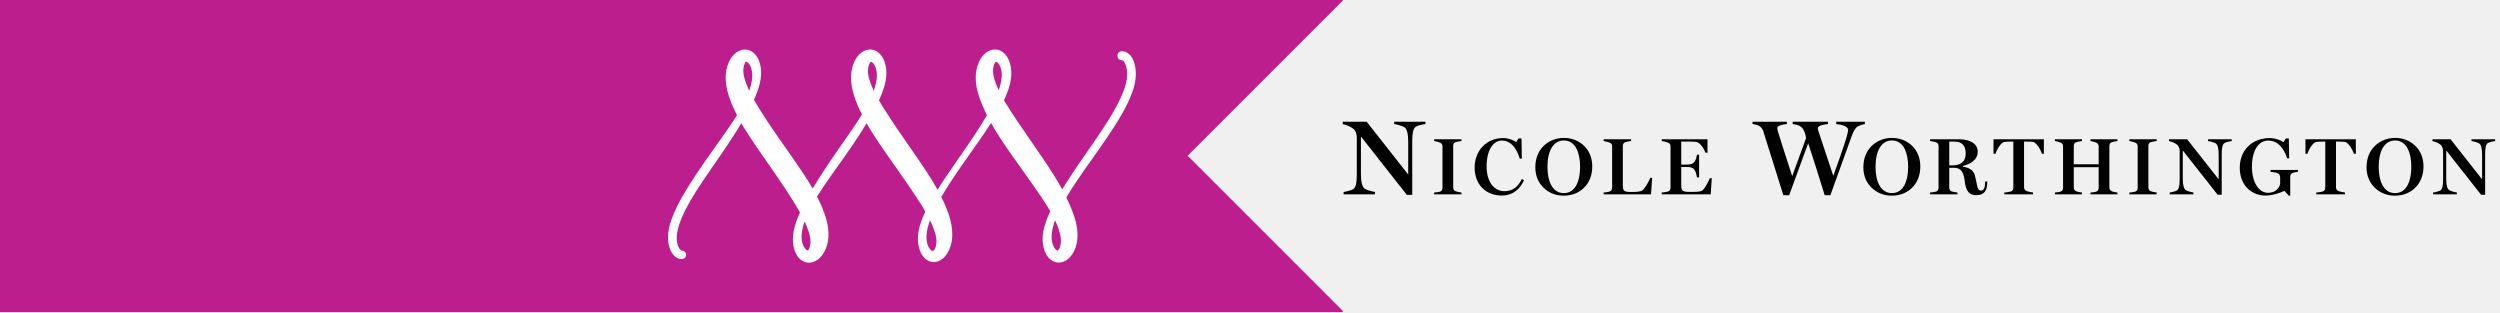
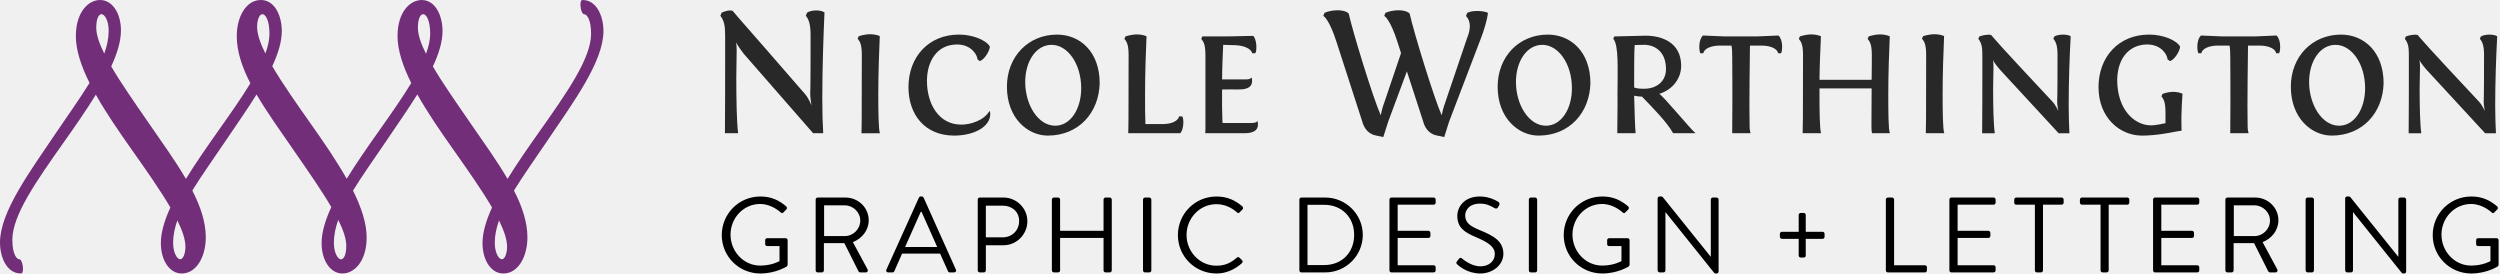
- <svg xmlns="http://www.w3.org/2000/svg" version="1.0" id="Layer_1" x="0px" y="0px" width="500px" height="62.43px" viewBox="0 0 500 62.43" enable-background="new 0 0 500 62.43" xml:space="preserve">
-   <polygon fill="#BD1E8D" points="0,0 0,62.43 268.553,62.43 268.553,62.17 237.533,31.148 268.553,0.128 268.553,0 " />
+ <svg xmlns="http://www.w3.org/2000/svg" version="1.0" id="Layer_1" x="0px" y="0px" width="208.75px" height="22.834px" viewBox="0 0 208.75 22.834" enable-background="new 0 0 208.75 22.834" xml:space="preserve">
  <g>
-     <path fill="#FFFFFF" d="M211.958,49.526c-0.093,0.239-0.216,0.399-0.274,0.472c-0.055,0.07-0.051,0.123-0.179,0.111   c-0.122-0.012-0.343-0.163-0.521-0.398c-0.183-0.235-0.336-0.538-0.442-0.866c-0.109-0.323-0.179-0.694-0.205-1.034   c-0.029-0.385-0.011-0.746,0.029-1.131c0.095-0.873,0.331-1.755,0.646-2.63c0.276,0.581,0.52,1.164,0.712,1.738   c0.227,0.688,0.4,1.362,0.449,1.991C212.226,48.398,212.15,49.053,211.958,49.526 M198.67,13.438   c0.051-0.282,0.144-0.54,0.241-0.725c0.1-0.189,0.175-0.268,0.187-0.308c0.002-0.004,0.008-0.011,0.01-0.016   c0.007-0.002-0.09-0.01-0.008-0.01l0.07-0.002c-0.062-0.009-0.021-0.021-0.004-0.025c0.04-0.002,0.108,0.007,0.195,0.058   c0.168,0.097,0.375,0.317,0.526,0.59c0.16,0.274,0.275,0.599,0.358,0.939c0.042,0.171,0.064,0.35,0.086,0.526   c0.009,0.089,0.016,0.175,0.021,0.266l0.002,0.066c0,0.025,0,0.021,0,0.058v0.162c-0.002,0.336-0.041,0.736-0.102,1.109   c-0.106,0.647-0.288,1.293-0.507,1.939c-0.285-0.608-0.535-1.214-0.736-1.804c-0.109-0.336-0.205-0.667-0.273-0.988l-0.042-0.237   c-0.009-0.042-0.016-0.079-0.023-0.119l-0.01-0.06c-0.002-0.044-0.004-0.002-0.009-0.04l-0.011-0.157l-0.014-0.095   c-0.007-0.07-0.013-0.15-0.015-0.225C198.6,14.032,198.618,13.721,198.67,13.438 M187.228,48.996   c-0.053,0.299-0.148,0.575-0.261,0.783c-0.113,0.212-0.23,0.328-0.287,0.371c-0.021,0.009,0.03,0.004,0.014,0.018l-0.079,0.01   c-0.046,0.004,0.062,0.002,0.009,0.004c-0.016,0.01-0.04,0.014-0.064,0.014c-0.052,0.005-0.132-0.009-0.223-0.063   c-0.184-0.1-0.394-0.325-0.554-0.608c-0.331-0.563-0.492-1.305-0.492-2.038c0-0.754,0.135-1.526,0.345-2.299   c0.106-0.383,0.228-0.763,0.362-1.14c0.164,0.336,0.32,0.669,0.466,1.008c0.299,0.684,0.535,1.371,0.688,2.032l0.051,0.239   l0.02,0.109l0.02,0.161c0.022,0.128,0.034,0.31,0.044,0.461C187.303,48.379,187.282,48.697,187.228,48.996 M173.616,13.682   c0.038-0.297,0.112-0.579,0.212-0.802c0.095-0.228,0.21-0.382,0.256-0.435c0.031-0.026,0.014-0.049,0.058-0.066   c-0.009-0.018,0.044-0.034,0.099-0.021c0.126,0.028,0.338,0.183,0.508,0.424c0.354,0.48,0.57,1.196,0.616,1.906   c0.049,0.723-0.056,1.49-0.241,2.261c-0.102,0.399-0.23,0.8-0.367,1.198c-0.09-0.194-0.179-0.377-0.261-0.565   c-0.306-0.686-0.563-1.367-0.728-2.022c-0.083-0.333-0.144-0.642-0.165-0.968C173.575,14.3,173.58,13.974,173.616,13.682    M162.006,49.168c-0.056,0.27-0.153,0.502-0.237,0.647c-0.04,0.07-0.074,0.126-0.088,0.158c-0.004,0.018-0.016,0.029-0.011,0.045   c0.011,0.002,0.021,0.002,0.033,0.009c0.029,0-0.031,0.01-0.049,0.01c-0.07,0.004,0,0.009-0.002,0.009l-0.008,0.009   c-0.025,0.055-0.188,0.055-0.387-0.104c-0.192-0.146-0.387-0.413-0.533-0.707c-0.148-0.297-0.259-0.641-0.321-0.991   c-0.015-0.091-0.033-0.179-0.044-0.268c-0.01-0.099-0.017-0.16-0.026-0.269c-0.016-0.189-0.016-0.371-0.007-0.565   c0.012-0.376,0.058-0.765,0.13-1.149c0.104-0.58,0.266-1.154,0.465-1.729c0.336,0.725,0.621,1.442,0.837,2.138   c0.051,0.166,0.095,0.328,0.133,0.494c0.042,0.15,0.08,0.332,0.104,0.458c0.007,0.032,0.016,0.06,0.02,0.125l0.012,0.079   c0.002,0.014,0.007,0.086,0.009,0.051c0.012,0.073,0.021,0.148,0.03,0.226c0.016,0.151,0.026,0.306,0.026,0.456   C162.092,48.603,162.063,48.897,162.006,49.168 M148.801,13.107c0.068-0.255,0.179-0.464,0.25-0.577   c0.037-0.057,0.059-0.09,0.065-0.119c0.002-0.007,0.005-0.014,0.012-0.018c0-0.004,0.002-0.004,0.004-0.009   c0.053,0-0.08-0.012-0.025-0.012l0.078-0.004c0.026,0-0.009-0.002-0.011-0.005c-0.028-0.011,0-0.009,0-0.018   c0.066-0.035,0.273,0.029,0.463,0.23c0.193,0.187,0.37,0.462,0.5,0.778c0.268,0.635,0.365,1.375,0.305,2.127   c-0.049,0.759-0.229,1.542-0.478,2.308c-0.036,0.115-0.081,0.232-0.122,0.351c-0.206-0.438-0.398-0.877-0.563-1.308   c-0.259-0.677-0.46-1.337-0.553-1.96C148.624,14.266,148.655,13.621,148.801,13.107 M227.133,14.045   c-0.039-0.475-0.12-0.955-0.264-1.434c-0.146-0.478-0.354-0.962-0.713-1.422c-0.186-0.234-0.408-0.459-0.709-0.639   c-0.148-0.09-0.312-0.167-0.496-0.223c-0.044-0.016-0.093-0.023-0.139-0.035c-0.044-0.009-0.092-0.023-0.155-0.025   c-0.049-0.009-0.142-0.02-0.153-0.02l-0.079-0.002c-0.002-0.002-0.009-0.002-0.013-0.002c-0.496-0.018-0.913,0.369-0.932,0.869   c-0.019,0.493,0.368,0.913,0.865,0.926l0.08,0.003c0.04,0,0.002,0.002,0.004,0.002c-0.009-0.002-0.004-0.002,0.002,0   c0.005,0.002,0.01,0,0.017,0.002c0.023,0.004,0.051,0.02,0.083,0.039c0.067,0.035,0.151,0.112,0.234,0.213   c0.169,0.204,0.32,0.507,0.424,0.836c0.21,0.665,0.278,1.457,0.227,2.192c-0.125,1.512-0.716,3.062-1.416,4.547   c-0.708,1.485-1.554,2.936-2.445,4.355c-0.895,1.423-1.839,2.825-2.799,4.221c-1.918,2.795-3.899,5.565-5.722,8.475   c-0.199,0.321-0.396,0.643-0.593,0.964c-0.111-0.199-0.218-0.402-0.332-0.602c-0.864-1.534-1.797-3-2.747-4.435   c-0.961-1.428-1.921-2.839-2.884-4.229c-0.966-1.388-1.913-2.777-2.848-4.147c-0.921-1.371-1.832-2.738-2.654-4.107   c-0.062-0.104-0.122-0.206-0.182-0.308c0.157-0.332,0.31-0.665,0.451-1.01c0.338-0.82,0.632-1.675,0.825-2.585   c0.095-0.46,0.162-0.911,0.188-1.422l0.004-0.161l0.004-0.19c0-0.125,0-0.248-0.007-0.368c-0.007-0.25-0.033-0.496-0.069-0.744   c-0.067-0.493-0.194-0.986-0.396-1.486c-0.21-0.492-0.486-0.999-0.971-1.448c-0.239-0.223-0.54-0.431-0.902-0.57   c-0.189-0.072-0.356-0.121-0.632-0.155l-0.085-0.012c0.03-0.005-0.121-0.012-0.167-0.007c-0.104-0.002-0.206,0-0.31,0.011   c-0.409,0.044-0.8,0.181-1.116,0.36c-0.327,0.183-0.597,0.402-0.82,0.632c-0.453,0.466-0.763,0.973-0.999,1.485   c-0.239,0.52-0.403,1.044-0.503,1.585c-0.027,0.135-0.049,0.261-0.067,0.405l-0.048,0.387l-0.016,0.221   c-0.002,0.066-0.004,0.131-0.009,0.199c-0.008,0.135-0.008,0.263-0.008,0.396c0.006,0.526,0.053,1.035,0.13,1.53   c0.157,0.988,0.426,1.915,0.749,2.791c0.321,0.878,0.686,1.717,1.075,2.532c0.097,0.199,0.199,0.392,0.298,0.586   c-0.807,1.413-1.691,2.787-2.59,4.154c-1.875,2.82-3.864,5.578-5.774,8.41c-0.519,0.773-1.029,1.559-1.527,2.352   c-0.702-1.266-1.45-2.49-2.235-3.673c-0.944-1.452-1.928-2.858-2.896-4.253c-1.941-2.789-3.857-5.548-5.592-8.296   c-0.34-0.544-0.674-1.089-0.99-1.635c0.026-0.056,0.054-0.111,0.079-0.166c0.366-0.804,0.697-1.631,0.955-2.502   c0.261-0.869,0.449-1.788,0.456-2.773c0-0.979-0.153-1.981-0.66-2.974c-0.27-0.484-0.625-0.999-1.253-1.381   c-0.313-0.188-0.678-0.333-1.112-0.371c-0.179-0.022-0.404-0.014-0.603,0.015c-0.204,0.023-0.398,0.079-0.583,0.146   c-0.737,0.29-1.233,0.776-1.604,1.255c-0.366,0.486-0.621,1-0.813,1.524c-0.192,0.526-0.316,1.043-0.382,1.602   c-0.067,0.521-0.075,1.06-0.049,1.573c0.058,1.034,0.264,1.994,0.533,2.905c0.267,0.917,0.609,1.779,0.977,2.613   c0.207,0.461,0.424,0.91,0.647,1.353c-0.579,0.95-1.196,1.881-1.821,2.811c-1.899,2.784-3.892,5.533-5.764,8.398   c-0.776,1.176-1.531,2.377-2.258,3.602c-1.291-2.245-2.741-4.319-4.17-6.37c-1.966-2.794-3.922-5.546-5.692-8.316   c-0.657-1.023-1.3-2.047-1.881-3.079c0.249-0.532,0.478-1.077,0.677-1.64c0.304-0.838,0.556-1.713,0.682-2.647   c0.12-0.936,0.106-1.925-0.156-2.909c-0.137-0.493-0.329-0.991-0.65-1.481c-0.322-0.469-0.807-0.984-1.571-1.239   c-0.102-0.028-0.175-0.053-0.31-0.074l-0.248-0.04c-0.002-0.004-0.188-0.004-0.185-0.004c-0.051,0-0.102-0.002-0.153,0.002   c-0.102,0.002-0.205,0.015-0.307,0.03c-0.405,0.062-0.771,0.226-1.081,0.415c-0.617,0.387-1.022,0.885-1.342,1.38   c-0.628,1.005-0.908,2.082-0.993,3.173c-0.072,1.082,0.058,2.101,0.275,3.054c0.22,0.955,0.531,1.848,0.875,2.706   c0.333,0.815,0.703,1.598,1.092,2.358c-0.283,0.459-0.57,0.916-0.867,1.362c-1.863,2.806-3.896,5.519-5.831,8.326   c-0.966,1.405-1.923,2.823-2.84,4.278c-0.917,1.461-1.793,2.947-2.557,4.525c-0.379,0.791-0.729,1.601-1.024,2.446   c-0.29,0.851-0.528,1.732-0.632,2.665c-0.104,0.928-0.069,1.93,0.244,2.89c0.159,0.48,0.382,0.959,0.75,1.403   c0.186,0.226,0.412,0.438,0.708,0.609c0.29,0.174,0.661,0.288,1.036,0.288c0.431-0.005,0.799-0.331,0.838-0.772   c0.044-0.464-0.296-0.875-0.762-0.92l-0.078-0.005c-0.048-0.005-0.1-0.012-0.176-0.059c-0.071-0.048-0.162-0.128-0.246-0.23   c-0.172-0.212-0.32-0.513-0.424-0.838c-0.204-0.665-0.234-1.399-0.137-2.158c0.192-1.516,0.802-3.055,1.52-4.528   c0.726-1.48,1.584-2.917,2.483-4.335c0.904-1.413,1.858-2.81,2.824-4.199c1.933-2.782,3.878-5.583,5.668-8.518   c0.125-0.206,0.253-0.419,0.377-0.625c0.16,0.278,0.323,0.559,0.484,0.837c1.837,2.995,3.86,5.761,5.773,8.547   c0.959,1.394,1.91,2.77,2.807,4.158c0.911,1.38,1.782,2.762,2.569,4.14c0.03,0.062,0.062,0.117,0.095,0.172   c-0.095,0.213-0.192,0.421-0.283,0.64c-0.338,0.811-0.644,1.654-0.858,2.544c-0.212,0.889-0.34,1.82-0.256,2.816   c0.042,0.488,0.128,0.981,0.285,1.475c0.163,0.493,0.382,0.995,0.762,1.476c0.195,0.23,0.427,0.47,0.728,0.667   c0.296,0.192,0.672,0.347,1.074,0.404l0.153,0.016c0.049,0.005,0.17,0.003,0.156,0.005c0.036,0,0.027,0.011,0.109,0.002   c0.062-0.002,0.127-0.004,0.189-0.014c0.213-0.021,0.412-0.062,0.6-0.126c0.38-0.127,0.7-0.321,0.975-0.53   c0.543-0.429,0.913-0.932,1.198-1.438c0.283-0.512,0.486-1.037,0.622-1.572c0.07-0.27,0.125-0.542,0.162-0.812   c0.018-0.138,0.034-0.273,0.049-0.412c0.002-0.085,0.007-0.072,0.009-0.112l0.007-0.077c0.004-0.048,0.009-0.125,0.009-0.194   c0.009-0.299,0.009-0.544-0.002-0.812c-0.012-0.261-0.038-0.514-0.065-0.764c-0.125-1.013-0.375-1.953-0.688-2.84   c-0.312-0.892-0.66-1.746-1.056-2.564c-0.154-0.318-0.313-0.631-0.475-0.942c0.007-0.014,0.014-0.025,0.021-0.037   c0.885-1.422,1.844-2.807,2.817-4.189c1.951-2.762,3.956-5.51,5.806-8.396c0.436-0.674,0.86-1.353,1.271-2.039   c0.744,1.304,1.541,2.555,2.363,3.769c0.959,1.438,1.953,2.829,2.928,4.218c1.955,2.776,3.89,5.516,5.62,8.267   c0.287,0.462,0.567,0.918,0.831,1.387c-0.368,0.784-0.701,1.591-0.966,2.436c-0.269,0.861-0.469,1.761-0.504,2.716l-0.007,0.348   c0.002,0.123,0.004,0.258,0.011,0.374c0.014,0.246,0.042,0.485,0.079,0.73c0.071,0.493,0.208,0.973,0.414,1.457   c0.216,0.479,0.506,0.968,0.99,1.396c0.243,0.206,0.542,0.396,0.898,0.518c0.179,0.057,0.369,0.101,0.563,0.118   c0.002,0.002,0.164,0.005,0.172,0.005l0.08,0.007c0.089-0.005,0.25-0.017,0.332-0.034c0.387-0.055,0.737-0.199,1.037-0.38   c0.296-0.186,0.543-0.398,0.759-0.627c0.421-0.45,0.709-0.95,0.934-1.45c0.224-0.507,0.378-1.022,0.477-1.548   c0.049-0.271,0.079-0.515,0.1-0.81l0.014-0.161l0.009-0.21c0.002-0.145,0.002-0.264,0.002-0.392   c-0.002-1.031-0.181-2.006-0.417-2.925c-0.244-0.927-0.561-1.798-0.92-2.641c-0.266-0.631-0.556-1.236-0.856-1.836   c0.597-1.034,1.231-2.05,1.89-3.052c1.844-2.833,3.853-5.573,5.799-8.376c0.773-1.107,1.531-2.23,2.266-3.37   c1.337,2.393,2.858,4.596,4.381,6.76l2.942,4.14c0.978,1.365,1.93,2.725,2.845,4.09c0.584,0.883,1.15,1.778,1.667,2.664   c-0.241,0.518-0.471,1.042-0.677,1.587c-0.31,0.83-0.585,1.694-0.736,2.617c-0.075,0.459-0.115,0.942-0.115,1.414   c0.005,0.509,0.054,0.981,0.161,1.479c0.109,0.496,0.271,0.989,0.537,1.479c0.271,0.479,0.642,0.99,1.284,1.356   c0.316,0.177,0.706,0.299,1.112,0.318c0.187-0.001,0.085,0.012,0.271,0.003c0.06-0.004,0.128-0.009,0.183-0.018l0.148-0.022   c0.196-0.036,0.391-0.096,0.565-0.166c0.714-0.305,1.183-0.789,1.541-1.269c0.356-0.488,0.604-1.003,0.787-1.521   c0.179-0.521,0.301-1.054,0.354-1.588c0.112-1.072,0.01-2.1-0.192-3.05c-0.199-0.955-0.498-1.851-0.825-2.715   c-0.354-0.926-0.757-1.812-1.181-2.674c0.34-0.579,0.697-1.151,1.061-1.72c1.834-2.823,3.833-5.563,5.785-8.362   c0.975-1.399,1.937-2.812,2.858-4.26c0.92-1.452,1.802-2.939,2.562-4.518c0.38-0.79,0.727-1.603,1.014-2.456   c0.283-0.854,0.508-1.74,0.589-2.684c0.011-0.116,0.019-0.237,0.026-0.362c0.007-0.137,0.007-0.199,0.007-0.35   C227.166,14.521,227.157,14.286,227.133,14.045" />
-     <path fill="#010101" d="M272.186,27.301v7.501c0,1.634,0.254,2.527,0.725,2.909c0.359,0.296,1.697,0.639,2.079,0.679v0.47h-6.269   v-0.47c0.361-0.04,1.592-0.316,1.954-0.571c0.493-0.36,0.684-1.274,0.684-2.913V27.47c0-0.637-0.213-1.278-0.66-1.68   c-0.489-0.425-1.467-0.851-2.148-0.959v-0.486h4.786l8.307,10.562V28.36c0-1.571-0.249-2.548-0.725-2.889   c-0.379-0.278-1.653-0.616-2.08-0.658v-0.468h6.248v0.468c-0.362,0.042-1.534,0.252-1.954,0.554   c-0.517,0.361-0.686,1.38-0.686,2.87v10.735h-1.08L272.186,27.301z" />
-     <path fill="#010101" d="M286.834,38.507c0.289-0.014,0.95-0.096,1.161-0.175c0.384-0.145,0.499-0.424,0.499-0.776v-8.267   c0-0.352-0.115-0.612-0.499-0.773c-0.293-0.115-0.854-0.274-1.161-0.307v-0.354h5.461v0.354c-0.29,0.032-0.887,0.128-1.177,0.227   c-0.385,0.13-0.479,0.42-0.479,0.771v8.268c0,0.355,0.129,0.613,0.479,0.773c0.194,0.081,0.887,0.225,1.177,0.257v0.355h-5.461   V38.507z" />
-     <path fill="#010101" d="M294.926,33.493c0-3.4,2.419-5.882,5.704-5.882c1.044,0,2.028,0.387,2.61,0.809l0.447-0.725h0.615   l0.065,4.042h-0.405c-0.658-2.124-1.802-3.624-3.596-3.624c-1.688,0-3.043,1.838-3.043,5.189c0,3.108,1.531,4.932,3.531,4.932   c1.816,0,2.786-0.967,3.513-2.432l0.438,0.224c-0.697,1.598-2.066,3.08-4.468,3.08C297.208,39.104,294.926,36.96,294.926,33.493" />
-     <path fill="#010101" d="M316.021,33.337c0-2.58-0.821-5.242-3.258-5.242c-2.076,0-3.27,2.014-3.27,5.303   c0,2.839,0.982,5.223,3.27,5.223C315.039,38.621,316.021,36.282,316.021,33.337 M308.77,37.603   c-1.046-0.981-1.706-2.37-1.706-4.123c0-1.837,0.612-3.287,1.688-4.321c1.085-1.028,2.468-1.577,4.013-1.577   c1.517,0,2.918,0.496,4.05,1.577c1.012,0.966,1.638,2.416,1.638,4.124c0,1.724-0.561,3.258-1.737,4.353   c-1.032,0.955-2.34,1.499-4.013,1.499C311.198,39.134,309.815,38.592,308.77,37.603" />
-     <path fill="#010101" d="M320.728,38.507c0.289-0.029,0.986-0.113,1.193-0.191c0.39-0.164,0.503-0.449,0.503-0.807v-8.189   c0-0.355-0.1-0.629-0.503-0.804c-0.289-0.13-0.904-0.274-1.193-0.307v-0.354h5.494v0.354c-0.291,0.032-0.87,0.128-1.158,0.227   c-0.404,0.13-0.5,0.449-0.5,0.807v7.718c0,1.322,0.227,1.434,1.818,1.434c0.872,0,1.872-0.049,2.209-0.401   c0.483-0.502,1.227-1.755,1.452-2.416h0.385l-0.226,3.284h-9.478v-0.354H320.728z" />
-     <path fill="#010101" d="M332.346,38.507c0.29-0.029,1.032-0.113,1.258-0.207c0.385-0.148,0.503-0.421,0.503-0.791v-8.204   c0-0.352-0.098-0.625-0.503-0.788c-0.308-0.13-0.968-0.274-1.258-0.306v-0.355h9.153v2.674h-0.433   c-0.196-0.722-1.05-2.026-1.809-2.144c-0.385-0.048-0.822-0.064-1.319-0.064h-1.69v4.594h1.206c0.892,0,1.182-0.272,1.387-0.484   c0.273-0.276,0.503-1.077,0.55-1.497h0.432v4.528h-0.432c-0.049-0.484-0.321-1.339-0.55-1.581   c-0.224-0.242-0.531-0.482-1.387-0.482h-1.206v3.562c0,1.255,0.273,1.419,1.818,1.419c1.017,0,2.114,0.014,2.501-0.371   c0.561-0.563,1.194-1.851,1.386-2.369h0.405l-0.212,3.223h-9.796v-0.358H332.346z" />
-     <path fill="#010101" d="M352.672,26.302c-0.146-0.449-0.336-0.787-0.805-1.087c-0.38-0.208-0.955-0.381-1.364-0.4v-0.471h6.868   v0.471c-0.744,0.06-1.914,0.276-1.914,0.788c0,0.125,0.046,0.403,0.087,0.552c0.214,0.741,1.721,5.504,2.893,9.074l2.78-7.608   c-0.131-0.871-0.407-1.89-1.189-2.378c-0.362-0.232-1.089-0.405-1.489-0.425v-0.47h7.055v0.47   c-0.742,0.062-2.019,0.276-2.019,0.789c0,0.148,0.046,0.381,0.086,0.55c0.21,0.679,1.806,5.465,2.997,9.013   c0.931-2.511,2.103-5.934,2.505-7.231c0.321-1.041,0.447-1.615,0.447-1.972c0-0.749-1.379-1.065-2.361-1.149v-0.47h5.719v0.47   c-0.385,0.04-0.937,0.212-1.361,0.445c-0.552,0.297-0.914,0.997-1.211,1.808c-0.722,1.932-3.144,8.736-4.313,11.964h-1.145   c-1.019-3.294-2.617-8.372-3.299-10.394l-3.8,10.394h-1.173C355.398,34.907,353.118,27.766,352.672,26.302" />
-     <path fill="#010101" d="M381.631,33.337c0-2.58-0.818-5.242-3.248-5.242c-2.081,0-3.276,2.014-3.276,5.303   c0,2.839,0.982,5.223,3.276,5.223C380.649,38.621,381.631,36.282,381.631,33.337 M374.379,37.603   c-1.048-0.981-1.706-2.37-1.706-4.123c0-1.837,0.613-3.287,1.69-4.321c1.081-1.028,2.463-1.577,4.015-1.577   c1.512,0,2.914,0.496,4.046,1.577c1.014,0.966,1.638,2.416,1.638,4.124c0,1.724-0.561,3.258-1.738,4.353   c-1.031,0.955-2.339,1.499-4.008,1.499C376.812,39.134,375.428,38.592,374.379,37.603" />
-     <path fill="#010101" d="M390.514,33.075c1.416,0,2.624-0.563,2.624-2.417c0-1.756-0.978-2.337-2.27-2.337h-1.016v4.754H390.514z    M392.961,36.345c-0.174-1.494-0.498-2.786-2.172-2.786h-0.937v3.932c0,0.358,0.113,0.645,0.484,0.792   c0.208,0.076,0.873,0.19,1.163,0.225v0.354h-5.479v-0.354c0.285-0.016,0.981-0.113,1.189-0.193c0.392-0.144,0.501-0.435,0.501-0.81   v-8.232c0-0.352-0.096-0.662-0.501-0.808c-0.287-0.11-0.904-0.223-1.189-0.258v-0.354h5.75c2.032,0,3.77,0.741,3.77,2.498   c0,1.758-1.658,2.503-2.963,2.854v0.133c0.791,0.095,2.06,0.493,2.388,1.669c0.24,0.889,0.321,1.583,0.512,2.353   c0.163,0.629,0.502,0.758,0.773,0.758c0.407,0,0.761-0.466,0.761-1.469v-0.337h0.448l-0.017,0.353   c-0.016,1.419-0.595,2.369-2.208,2.369C393.882,39.038,393.208,38.264,392.961,36.345" />
-     <path fill="#010101" d="M400.86,38.507c0.29-0.014,1.101-0.129,1.304-0.207c0.389-0.148,0.502-0.451,0.502-0.81v-9.167h-0.565   c-0.37,0-0.869,0.016-1.24,0.064c-0.696,0.1-1.561,1.645-1.755,2.354H398.7v-2.884h10.074v2.884h-0.405   c-0.191-0.709-1.063-2.254-1.758-2.354c-0.37-0.048-0.818-0.064-1.237-0.064h-0.563v9.091c0,0.353,0.127,0.643,0.497,0.802   c0.195,0.084,1.017,0.262,1.304,0.291v0.354h-5.751V38.507z" />
-     <path fill="#010101" d="M410.986,38.507c0.285-0.029,0.916-0.096,1.123-0.175c0.388-0.145,0.502-0.436,0.502-0.791v-8.236   c0-0.352-0.114-0.625-0.502-0.788c-0.272-0.114-0.838-0.274-1.123-0.306v-0.355h5.411v0.355c-0.289,0.032-0.868,0.127-1.157,0.227   c-0.39,0.13-0.485,0.435-0.485,0.793v3.622h4.978v-3.546c0-0.352-0.131-0.625-0.499-0.787c-0.275-0.113-0.854-0.274-1.144-0.306   v-0.355h5.4v0.355c-0.292,0.032-0.84,0.127-1.115,0.226c-0.4,0.13-0.5,0.436-0.5,0.793v8.233c0,0.354,0.134,0.612,0.5,0.789   c0.194,0.1,0.823,0.227,1.115,0.256v0.354h-5.4v-0.354c0.29-0.014,0.932-0.095,1.144-0.174c0.384-0.146,0.499-0.435,0.499-0.792   v-4.109h-4.978v4.03c0,0.354,0.127,0.626,0.485,0.789c0.189,0.082,0.868,0.227,1.157,0.256v0.354h-5.411V38.507z" />
-     <path fill="#010101" d="M425.872,38.507c0.29-0.014,0.95-0.096,1.163-0.175c0.384-0.145,0.5-0.424,0.5-0.776v-8.267   c0-0.352-0.116-0.612-0.5-0.773c-0.289-0.115-0.854-0.274-1.163-0.307v-0.354h5.463v0.354c-0.289,0.032-0.886,0.128-1.178,0.227   c-0.385,0.13-0.48,0.42-0.48,0.771v8.268c0,0.355,0.132,0.613,0.48,0.773c0.196,0.081,0.889,0.225,1.178,0.257v0.355h-5.463V38.507   z" />
-     <path fill="#010101" d="M436.559,30.097v5.688c0,1.24,0.2,1.918,0.549,2.208c0.273,0.224,1.289,0.48,1.578,0.515v0.354h-4.753   v-0.354c0.272-0.034,1.206-0.243,1.482-0.433c0.371-0.276,0.518-0.968,0.518-2.208v-5.64c0-0.486-0.16-0.968-0.5-1.276   c-0.371-0.322-1.111-0.647-1.626-0.725v-0.371h3.626l6.303,8.011V30.9c0-1.192-0.194-1.934-0.552-2.191   c-0.29-0.208-1.256-0.466-1.575-0.498v-0.355h4.737v0.355c-0.278,0.032-1.162,0.191-1.483,0.419   c-0.392,0.273-0.519,1.045-0.519,2.173v8.139h-0.821L436.559,30.097z" />
-     <path fill="#010101" d="M447.952,33.559c0-3.545,2.484-5.945,5.981-5.945c1.076,0,2.145,0.387,2.741,0.809l0.501-0.725h0.592   l0.066,3.965h-0.403c-0.692-2.064-1.85-3.546-3.786-3.546c-1.905,0-3.258,1.899-3.258,5.252c0,3.017,1.339,5.189,3.21,5.189   c1.432,0,2.224-0.836,2.434-1.786v-1.227c0-0.4-0.115-0.755-0.531-0.916c-0.371-0.142-1.111-0.242-1.385-0.257v-0.387h5.463v0.387   c-0.31,0.033-0.757,0.097-1.049,0.208c-0.387,0.161-0.482,0.468-0.482,0.821v3.708l-0.244,0.065l-0.916-1   c-0.952,0.434-2.405,0.935-3.808,0.935C450.485,39.104,447.952,37.236,447.952,33.559" />
-     <path fill="#010101" d="M463.249,38.507c0.287-0.014,1.098-0.129,1.304-0.207c0.389-0.148,0.502-0.451,0.502-0.81v-9.167h-0.565   c-0.374,0-0.869,0.016-1.24,0.064c-0.696,0.1-1.565,1.645-1.755,2.354h-0.402v-2.884h10.071v2.884h-0.403   c-0.193-0.709-1.063-2.254-1.76-2.354c-0.37-0.048-0.821-0.064-1.24-0.064h-0.561v9.091c0,0.353,0.13,0.643,0.5,0.802   c0.19,0.084,1.016,0.262,1.301,0.291v0.354h-5.751V38.507L463.249,38.507z" />
-     <path fill="#010101" d="M482.264,33.337c0-2.58-0.821-5.242-3.25-5.242c-2.077,0-3.274,2.014-3.274,5.303   c0,2.839,0.984,5.223,3.274,5.223C481.284,38.621,482.264,36.282,482.264,33.337 M475.018,37.603   c-1.052-0.981-1.71-2.37-1.71-4.123c0-1.837,0.61-3.287,1.692-4.321c1.077-1.028,2.461-1.577,4.011-1.577   c1.516,0,2.916,0.496,4.042,1.577c1.019,0.966,1.647,2.416,1.647,4.124c0,1.724-0.57,3.258-1.742,4.353   c-1.031,0.955-2.339,1.499-4.013,1.499C477.447,39.134,476.059,38.592,475.018,37.603" />
-     <path fill="#010101" d="M489.247,30.097v5.688c0,1.24,0.193,1.918,0.543,2.208c0.276,0.224,1.292,0.48,1.584,0.515v0.354h-4.756   v-0.354c0.273-0.034,1.208-0.243,1.489-0.433c0.363-0.276,0.511-0.968,0.511-2.208v-5.64c0-0.486-0.162-0.968-0.497-1.276   c-0.376-0.322-1.113-0.647-1.629-0.725v-0.371h3.626l6.301,8.011V30.9c0-1.192-0.194-1.934-0.545-2.191   c-0.292-0.208-1.258-0.466-1.581-0.498v-0.355h4.736v0.355c-0.275,0.032-1.158,0.191-1.486,0.419   c-0.382,0.273-0.514,1.045-0.514,2.173v8.139h-0.82L489.247,30.097z" />
+     <path d="M203.131,19.63c0,1.786,1.437,3.206,3.224,3.206c1.295,0,2.205-0.589,2.205-0.589c0.036-0.026,0.072-0.098,0.072-0.143   V20.06c0-0.091-0.072-0.17-0.161-0.17h-1.544c-0.1,0-0.17,0.07-0.17,0.17v0.329c0,0.09,0.07,0.16,0.17,0.16h1.026V21.8   c0,0-0.625,0.376-1.607,0.376c-1.412,0-2.484-1.207-2.484-2.582c0-1.385,1.072-2.563,2.484-2.563c0.598,0,1.242,0.295,1.697,0.697   c0.098,0.089,0.151,0.098,0.231,0.009c0.071-0.081,0.169-0.17,0.25-0.251c0.071-0.071,0.062-0.178-0.009-0.25   c-0.607-0.518-1.259-0.829-2.161-0.829C204.567,16.406,203.131,17.843,203.131,19.63 M195.823,22.577   c0,0.089,0.08,0.169,0.169,0.169h0.313c0.098,0,0.169-0.08,0.169-0.169v-4.859h0.009l4.047,5.047   c0.036,0.054,0.08,0.071,0.144,0.071h0.07c0.09,0,0.17-0.071,0.17-0.161v-6.01c0-0.09-0.08-0.17-0.17-0.17h-0.312   c-0.098,0-0.17,0.08-0.17,0.17v4.76h-0.019l-3.975-4.947c-0.036-0.055-0.08-0.071-0.143-0.071h-0.135   c-0.089,0-0.169,0.071-0.169,0.16V22.577z M192.519,22.577c0,0.089,0.08,0.169,0.17,0.169h0.356c0.09,0,0.17-0.08,0.17-0.169   v-5.912c0-0.09-0.08-0.17-0.17-0.17h-0.356c-0.09,0-0.17,0.08-0.17,0.17V22.577z M186.524,19.71v-2.563h1.733   c0.688,0,1.287,0.581,1.287,1.26c0,0.733-0.6,1.304-1.287,1.304H186.524z M185.819,22.577c0,0.089,0.071,0.169,0.169,0.169h0.349   c0.089,0,0.17-0.08,0.17-0.169v-2.278h1.706l1.162,2.313c0.045,0.09,0.089,0.134,0.196,0.134H190c0.15,0,0.214-0.143,0.15-0.259   l-1.223-2.269c0.777-0.312,1.321-1,1.321-1.821c0-1.064-0.874-1.902-1.946-1.902h-2.314c-0.098,0-0.169,0.08-0.169,0.169V22.577z    M179.781,22.577c0,0.089,0.071,0.169,0.17,0.169h3.519c0.098,0,0.17-0.08,0.17-0.169v-0.259c0-0.089-0.072-0.169-0.17-0.169   h-3.001V19.87h2.562c0.089,0,0.17-0.071,0.17-0.169v-0.259c0-0.089-0.081-0.169-0.17-0.169h-2.562v-2.182h3.001   c0.098,0,0.17-0.079,0.17-0.169v-0.259c0-0.089-0.072-0.169-0.17-0.169h-3.519c-0.099,0-0.17,0.08-0.17,0.169V22.577z    M175.396,22.577c0,0.089,0.081,0.169,0.17,0.169h0.339c0.09,0,0.17-0.08,0.17-0.169v-5.485h1.553c0.099,0,0.17-0.079,0.17-0.169   v-0.259c0-0.089-0.071-0.169-0.17-0.169h-3.785c-0.098,0-0.17,0.08-0.17,0.169v0.259c0,0.09,0.072,0.169,0.17,0.169h1.554V22.577z    M169.912,22.577c0,0.089,0.08,0.169,0.168,0.169h0.34c0.089,0,0.17-0.08,0.17-0.169v-5.485h1.554c0.099,0,0.17-0.079,0.17-0.169   v-0.259c0-0.089-0.071-0.169-0.17-0.169h-3.786c-0.099,0-0.17,0.08-0.17,0.169v0.259c0,0.09,0.071,0.169,0.17,0.169h1.555V22.577z    M162.774,22.577c0,0.089,0.071,0.169,0.171,0.169h3.518c0.098,0,0.17-0.08,0.17-0.169v-0.259c0-0.089-0.072-0.169-0.17-0.169   h-3.002V19.87h2.563c0.091,0,0.171-0.071,0.171-0.169v-0.259c0-0.089-0.08-0.169-0.171-0.169h-2.563v-2.182h3.002   c0.098,0,0.17-0.079,0.17-0.169v-0.259c0-0.089-0.072-0.169-0.17-0.169h-3.518c-0.1,0-0.171,0.08-0.171,0.169V22.577z    M157.469,22.577c0,0.089,0.072,0.169,0.17,0.169h3.09c0.098,0,0.169-0.08,0.169-0.169v-0.259c0-0.089-0.071-0.169-0.169-0.169   h-2.572v-5.484c0-0.09-0.08-0.17-0.17-0.17h-0.348c-0.098,0-0.17,0.08-0.17,0.17V22.577z M150.191,21.344   c0,0.09,0.08,0.161,0.169,0.161h0.25c0.089,0,0.169-0.071,0.169-0.161v-1.401h1.412c0.09,0,0.16-0.081,0.16-0.17v-0.249   c0-0.09-0.07-0.17-0.16-0.17h-1.412v-1.411c0-0.089-0.08-0.161-0.169-0.161h-0.25c-0.089,0-0.169,0.072-0.169,0.161v1.411h-1.402   c-0.09,0-0.17,0.08-0.17,0.17v0.249c0,0.089,0.08,0.17,0.17,0.17h1.402V21.344z M138.412,22.577c0,0.089,0.08,0.169,0.17,0.169   h0.312c0.099,0,0.169-0.08,0.169-0.169v-4.859h0.01l4.047,5.047c0.035,0.054,0.08,0.071,0.143,0.071h0.07   c0.09,0,0.17-0.071,0.17-0.161v-6.01c0-0.09-0.08-0.17-0.17-0.17h-0.312c-0.099,0-0.169,0.08-0.169,0.17v4.76h-0.018l-3.977-4.947   c-0.035-0.055-0.08-0.071-0.142-0.071h-0.134c-0.09,0-0.17,0.071-0.17,0.16V22.577z M130.57,19.63c0,1.786,1.437,3.206,3.223,3.206   c1.295,0,2.207-0.589,2.207-0.589c0.035-0.026,0.07-0.098,0.07-0.143V20.06c0-0.091-0.07-0.17-0.16-0.17h-1.545   c-0.098,0-0.168,0.07-0.168,0.17v0.329c0,0.09,0.07,0.16,0.168,0.16h1.027V21.8c0,0-0.625,0.376-1.607,0.376   c-1.412,0-2.484-1.207-2.484-2.582c0-1.385,1.072-2.563,2.484-2.563c0.599,0,1.241,0.295,1.697,0.697   c0.098,0.089,0.151,0.098,0.23,0.009c0.072-0.081,0.171-0.17,0.25-0.251c0.072-0.071,0.063-0.178-0.008-0.25   c-0.606-0.518-1.258-0.829-2.162-0.829C132.007,16.406,130.57,17.843,130.57,19.63 M127.658,22.577c0,0.089,0.08,0.169,0.17,0.169   h0.355c0.09,0,0.17-0.08,0.17-0.169v-5.912c0-0.09-0.08-0.17-0.17-0.17h-0.355c-0.09,0-0.17,0.08-0.17,0.17V22.577z    M121.718,22.113c0.116,0.107,0.829,0.723,1.884,0.723c1.046,0,1.93-0.714,1.93-1.643c0-1.036-0.777-1.492-1.982-1.983   c-0.752-0.312-1.207-0.59-1.207-1.224c0-0.376,0.285-0.983,1.234-0.983c0.5,0,0.812,0.135,1.188,0.357   c0.143,0.081,0.24,0.081,0.312-0.044l0.09-0.152c0.098-0.17,0-0.276-0.055-0.304c0,0-0.652-0.454-1.527-0.454   c-1.42,0-1.901,0.981-1.901,1.589c0,1.019,0.588,1.394,1.571,1.813c1.027,0.438,1.563,0.795,1.563,1.412   c0,0.562-0.474,1.018-1.198,1.018c-0.795,0-1.474-0.598-1.535-0.652c-0.125-0.106-0.196-0.062-0.287,0.055l-0.133,0.169   C121.539,21.971,121.646,22.051,121.718,22.113 M116.019,22.577c0,0.089,0.072,0.169,0.17,0.169h3.519   c0.099,0,0.17-0.08,0.17-0.169v-0.259c0-0.089-0.071-0.169-0.17-0.169h-3.002V19.87h2.564c0.089,0,0.169-0.071,0.169-0.169v-0.259   c0-0.089-0.08-0.169-0.169-0.169h-2.564v-2.182h3.002c0.099,0,0.17-0.079,0.17-0.169v-0.259c0-0.089-0.071-0.169-0.17-0.169h-3.519   c-0.098,0-0.17,0.08-0.17,0.169V22.577z M109.176,22.131v-5.029h1.402c1.465,0,2.494,1.045,2.494,2.511   c0,1.474-1.029,2.519-2.494,2.519H109.176z M108.498,22.577c0,0.089,0.072,0.169,0.16,0.169h2.002c1.724,0,3.133-1.4,3.133-3.134   c0-1.716-1.409-3.117-3.133-3.117h-2.002c-0.088,0-0.16,0.08-0.16,0.169V22.577z M98.354,19.63c0,1.786,1.437,3.206,3.223,3.206   c0.795,0,1.537-0.33,2.126-0.865c0.063-0.062,0.08-0.188,0.009-0.241l-0.205-0.205c-0.072-0.072-0.143-0.081-0.233-0.009   c-0.473,0.401-0.929,0.67-1.706,0.67c-1.411,0-2.492-1.189-2.492-2.564c0-1.385,1.081-2.573,2.492-2.573   c0.652,0,1.242,0.269,1.706,0.67c0.09,0.09,0.161,0.099,0.233,0.01l0.241-0.242c0.071-0.071,0.062-0.178-0.009-0.25   c-0.608-0.518-1.26-0.829-2.162-0.829C99.791,16.406,98.354,17.843,98.354,19.63 M95.441,22.577c0,0.089,0.08,0.169,0.169,0.169   h0.357c0.089,0,0.17-0.08,0.17-0.169v-5.912c0-0.09-0.081-0.17-0.17-0.17h-0.357c-0.089,0-0.169,0.08-0.169,0.17V22.577z    M87.832,22.577c0,0.089,0.08,0.169,0.169,0.169h0.348c0.098,0,0.169-0.08,0.169-0.169V19.87h3.628v2.707   c0,0.089,0.071,0.169,0.169,0.169h0.348c0.089,0,0.17-0.08,0.17-0.169v-5.912c0-0.09-0.081-0.17-0.17-0.17h-0.348   c-0.098,0-0.169,0.08-0.169,0.17v2.608h-3.628v-2.608c0-0.09-0.071-0.17-0.169-0.17H88c-0.089,0-0.169,0.08-0.169,0.17V22.577z    M82.318,19.818v-2.646h1.421c0.733,0,1.359,0.482,1.359,1.277c0,0.823-0.626,1.368-1.359,1.368H82.318z M81.642,22.577   c0,0.089,0.071,0.169,0.169,0.169h0.339c0.089,0,0.169-0.08,0.169-0.169v-2.099h1.475c1.09,0,1.991-0.902,1.991-2.011   c0-1.08-0.901-1.973-2-1.973h-1.974c-0.098,0-0.169,0.08-0.169,0.169V22.577z M75.576,20.622l1.304-2.93h0.072   c0.437,0.973,0.866,1.956,1.304,2.93H75.576z M74.165,22.746h0.357c0.081,0,0.134-0.053,0.152-0.098l0.652-1.475h3.171l0.661,1.475   c0.018,0.045,0.072,0.098,0.152,0.098h0.357c0.134,0,0.206-0.116,0.152-0.231l-2.697-6.011c-0.027-0.054-0.072-0.098-0.152-0.098   h-0.09c-0.08,0-0.125,0.044-0.151,0.098l-2.716,6.011C73.958,22.63,74.031,22.746,74.165,22.746 M68.813,19.71v-2.563h1.734   c0.688,0,1.286,0.581,1.286,1.26c0,0.733-0.598,1.304-1.286,1.304H68.813z M68.108,22.577c0,0.089,0.072,0.169,0.17,0.169h0.348   c0.089,0,0.169-0.08,0.169-0.169v-2.278h1.707l1.161,2.313c0.045,0.09,0.09,0.134,0.197,0.134h0.428   c0.152,0,0.214-0.143,0.152-0.259l-1.223-2.269c0.777-0.312,1.321-1,1.321-1.821c0-1.064-0.875-1.902-1.947-1.902h-2.313   c-0.098,0-0.17,0.08-0.17,0.169V22.577z M60.267,19.63c0,1.786,1.437,3.206,3.224,3.206c1.295,0,2.206-0.589,2.206-0.589   c0.035-0.026,0.071-0.098,0.071-0.143V20.06c0-0.091-0.071-0.17-0.161-0.17h-1.544c-0.098,0-0.17,0.07-0.17,0.17v0.329   c0,0.09,0.072,0.16,0.17,0.16h1.027V21.8c0,0-0.625,0.376-1.608,0.376c-1.412,0-2.484-1.207-2.484-2.582   c0-1.385,1.072-2.563,2.484-2.563c0.599,0,1.242,0.295,1.698,0.697c0.098,0.089,0.151,0.098,0.231,0.009   c0.072-0.081,0.17-0.17,0.25-0.251c0.071-0.071,0.063-0.178-0.009-0.25c-0.606-0.518-1.258-0.829-2.161-0.829   C61.704,16.406,60.267,17.843,60.267,19.63" />
+     <path fill="#722E79" d="M42.34,20.595c0,0.549-0.175,1.049-0.437,1.056c-0.249-0.008-0.589-0.518-0.589-1.384   c0-0.607,0.129-1.225,0.353-1.861C42.085,19.257,42.34,20.005,42.34,20.595 M34.895,2.318c0-0.812,0.228-1.132,0.44-1.134   c0.24,0,0.586,0.464,0.586,1.631c0,0.513-0.125,1.071-0.349,1.678C35.151,3.646,34.895,2.904,34.895,2.318 M28.914,20.517   c0,0.815-0.229,1.137-0.44,1.137c-0.249,0-0.596-0.514-0.596-1.387c0-0.622,0.133-1.254,0.367-1.906   C28.66,19.2,28.914,19.937,28.914,20.517 M21.468,2.242c0-0.555,0.178-1.058,0.443-1.058c0.242,0,0.588,0.462,0.588,1.631   c0,0.506-0.122,1.058-0.34,1.651C21.729,3.602,21.468,2.84,21.468,2.242 M15.483,20.595c0,0.549-0.177,1.049-0.438,1.056   c-0.249-0.008-0.589-0.518-0.589-1.384c0-0.607,0.128-1.225,0.353-1.861C15.229,19.257,15.483,20.005,15.483,20.595 M8.037,2.318   c0-0.813,0.23-1.135,0.441-1.135c0.249,0,0.596,0.513,0.596,1.388c0,0.619-0.133,1.252-0.368,1.903   C8.291,3.635,8.037,2.898,8.037,2.318 M50.388,2.594C50.388,1.324,49.807,0,48.64,0c-0.325,0-0.145,1.185,0.129,1.185   c0.241,0,0.587,0.462,0.587,1.631c0,2.042-1.981,4.865-4.309,8.161c-0.935,1.322-1.873,2.665-2.666,3.96   c-0.87-1.489-1.99-3.048-3.142-4.715c-1.135-1.644-2.268-3.261-3.094-4.673c0.496-1.059,0.806-2.057,0.806-2.955   c0-1.262-0.574-2.578-1.728-2.593C35.222,0.001,35.219,0,35.217,0h-0.007h-0.005c-0.003,0-0.004,0.001-0.006,0.001   c-0.992,0.013-2.005,1.038-2.005,3.01c0,1.19,0.449,2.523,1.145,3.922c-0.752,1.239-1.705,2.597-2.728,4.044   c-0.932,1.319-1.868,2.659-2.662,3.953c-0.838-1.491-1.896-3.029-2.951-4.525c-1.214-1.722-2.405-3.407-3.264-4.879   c0.49-1.05,0.796-2.041,0.796-2.932C23.53,1.324,22.949,0,21.782,0c-1.257,0-2.012,1.437-2.012,3.013   c0,1.281,0.439,2.586,1.135,3.941c-0.748,1.233-1.699,2.583-2.716,4.022c-0.933,1.322-1.871,2.665-2.665,3.96   c-0.87-1.489-1.99-3.048-3.142-4.715c-1.136-1.644-2.269-3.261-3.094-4.675c0.503-1.093,0.811-2.113,0.811-3.003   C10.099,1.07,9.356,0,8.359,0C7.362,0,6.335,1.028,6.335,3.011c0,1.187,0.446,2.515,1.139,3.911   C6.69,8.206,5.702,9.574,4.696,11.066C2.519,14.298,0,17.684,0,20.243c0,1.27,0.581,2.593,1.748,2.593   c0.325,0,0.144-1.185-0.129-1.185c-0.242,0-0.588-0.462-0.588-1.631c0-2.042,1.983-4.865,4.31-8.162   c0.932-1.316,1.868-2.657,2.661-3.951c0.838,1.49,1.896,3.028,2.951,4.525c1.219,1.727,2.414,3.419,3.273,4.894   c-0.494,1.08-0.795,2.086-0.795,2.966c0,1.473,0.741,2.542,1.737,2.544h0.001h0.001h0.001c1.257-0.002,2.012-1.439,2.012-3.012   c0-1.274-0.435-2.569-1.124-3.915c0.784-1.281,1.771-2.648,2.775-4.141c0.869-1.288,1.792-2.603,2.588-3.88   c0.871,1.494,1.993,3.055,3.148,4.726c1.136,1.645,2.269,3.261,3.094,4.675c-0.502,1.095-0.811,2.114-0.811,3.003   c0,1.475,0.741,2.544,1.739,2.544s2.023-1.027,2.023-3.012c0-1.185-0.445-2.515-1.139-3.908c0.784-1.284,1.773-2.653,2.779-4.147   c0.871-1.291,1.795-2.605,2.591-3.884c0.841,1.496,1.904,3.043,2.966,4.548c1.217,1.727,2.412,3.419,3.272,4.894   c-0.493,1.08-0.795,2.086-0.795,2.966c0,1.473,0.74,2.542,1.736,2.544h0.002h0.001h0.001c1.257-0.002,2.011-1.439,2.011-3.012   c0-1.274-0.434-2.569-1.123-3.915c0.784-1.281,1.771-2.648,2.774-4.141C47.869,8.539,50.388,5.153,50.388,2.594" />
+     <path fill="#282829" d="M207.388,8.496c0,0.26,0.092,0.764,0.092,0.764s-0.214-0.488-0.489-0.778   c-4.935-5.271-4.477-4.845-5.119-5.562c-0.29-0.076-0.778,0.046-0.977,0.123l-0.092,0.198c0.274,0.352,0.336,0.672,0.336,1.329   v2.002c0,1.176,0,2.765-0.016,4.354v0.199h1.055c-0.107-0.764-0.139-2.292-0.139-3.728c0-0.611,0.031-1.238,0.031-1.833   c0-0.185-0.015-0.413-0.046-0.552c0.092,0.23,0.55,0.765,0.55,0.765l4.936,5.348h0.901c-0.03-0.581-0.062-1.406-0.062-2.338   c0-1.91,0.077-4.14,0.168-5.76c-0.122-0.091-0.412-0.138-0.641-0.138c-0.275,0-0.581,0.062-0.719,0.153l-0.092,0.198   c0.229,0.245,0.352,0.611,0.352,1.329C207.418,8.42,207.388,8.496,207.388,8.496 M195.317,10.497c1.269,0,2.17-1.375,2.17-3.132   c0-2.016-1.116-3.621-2.475-3.621c-1.284,0-2.201,1.36-2.201,3.102C192.812,8.74,193.882,10.497,195.317,10.497 M195.471,2.889   c1.91,0,3.56,1.422,3.56,4.064c-0.061,2.429-1.727,4.369-4.339,4.369c-1.65,0-3.407-1.437-3.407-4.079   C191.284,4.707,193.088,2.889,195.471,2.889 M188.274,3.042l1.818-0.077c0.428,0.429,0.306,1.36,0.214,1.482h-0.244   c-0.062-0.366-0.612-0.642-1.391-0.642h-0.962c0,0.138-0.077,5.088-0.031,6.783c0,0.214,0.046,0.382,0.077,0.535h-1.528v-0.199   c0.03-3.178,0-6.203,0-6.203c0-0.351-0.016-0.702-0.062-0.916h-0.963c-0.778,0-1.329,0.275-1.39,0.642h-0.245   c-0.091-0.122-0.214-1.054,0.214-1.482l1.818,0.077H188.274z M179.443,2.889c-2.521,0-4.217,1.849-4.217,4.386   c0,2.536,1.757,4.048,3.637,4.048c1.161,0,2.353-0.244,2.918-0.352c0.168-0.029,0.382-0.061,0.382-0.061s-0.03-0.886-0.016-1.161   c0.016-0.871,0.046-1.207,0.092-1.925c-0.26-0.107-0.519-0.153-0.764-0.153c-0.489,0-0.901,0.168-0.901,0.168l-0.092,0.199   c0.138,0.214,0.336,0.382,0.336,1.344v0.902c0,0-0.779,0.183-1.207,0.183c-1.344,0-2.826-1.253-2.826-3.819   c0.047-1.972,1.161-2.934,2.506-2.934c1.223,0,1.695,0.917,1.695,1.237l0.214,0.153c0.475-0.184,0.84-0.962,0.84-1.207   c-0.305-0.551-1.436-1.009-2.581-1.009H179.443z M171.773,8.496c0,0.26,0.092,0.764,0.092,0.764s-0.214-0.488-0.488-0.778   c-4.936-5.271-4.477-4.845-5.119-5.562c-0.289-0.076-0.778,0.046-0.978,0.123l-0.092,0.198c0.274,0.352,0.337,0.672,0.337,1.329   v2.002c0,1.176,0,2.765-0.016,4.354v0.199h1.055c-0.107-0.764-0.139-2.292-0.139-3.728c0-0.611,0.031-1.238,0.031-1.833   c0-0.185-0.016-0.413-0.045-0.552c0.09,0.23,0.549,0.765,0.549,0.765l4.936,5.348h0.9c-0.029-0.581-0.061-1.406-0.061-2.338   c0-1.91,0.076-4.14,0.168-5.76c-0.121-0.091-0.412-0.138-0.642-0.138c-0.275,0-0.58,0.062-0.718,0.153l-0.092,0.198   c0.229,0.245,0.352,0.611,0.352,1.329C171.805,8.42,171.773,8.496,171.773,8.496 M162.348,11.124   c-0.123-0.26-0.139-1.94-0.139-3.224c0-1.682,0.062-3.515,0.123-4.89c-0.244-0.106-0.551-0.152-0.795-0.152   c-0.504,0-0.963,0.168-0.963,0.168l-0.091,0.199c0.153,0.214,0.351,0.382,0.351,1.344c0,5.684-0.015,6.158-0.029,6.555H162.348z    M157.672,7.9c0-1.682,0.062-3.515,0.123-4.874c-0.26-0.107-0.565-0.152-0.811-0.152c-0.504,0-0.947,0.168-0.947,0.168   l-0.092,0.198c0.153,0.214,0.352,0.382,0.352,1.345c0,0.382,0,1.176-0.016,2.078h-4.354c0.015-1.313,0.076-2.582,0.121-3.637   c-0.243-0.107-0.549-0.152-0.793-0.152c-0.504,0-0.963,0.168-0.963,0.168l-0.092,0.198c0.152,0.214,0.352,0.382,0.352,1.345   c0,5.668-0.016,6.143-0.031,6.539h1.544c-0.123-0.26-0.138-1.94-0.138-3.224v-0.52h4.354c0,1.466-0.015,2.918-0.015,3.04   c0,0.26,0,0.489,0.046,0.703h1.497C157.672,10.864,157.672,9.184,157.672,7.9 M146.688,3.042l1.818-0.077   c0.428,0.429,0.305,1.36,0.214,1.482h-0.245c-0.061-0.366-0.611-0.642-1.391-0.642h-0.963c0,0.138-0.076,5.088-0.029,6.783   c0,0.214,0.046,0.382,0.076,0.535h-1.528v-0.199c0.03-3.178,0-6.203,0-6.203c0-0.351-0.015-0.702-0.062-0.916h-0.961   c-0.779,0-1.33,0.275-1.392,0.642h-0.244c-0.092-0.122-0.214-1.054,0.214-1.482l1.818,0.077H146.688z M137.291,7.411   c-0.428,0-0.642-0.03-0.84-0.107V6.938c0-1.101,0-2.735,0.045-3.179l0.719-0.016c0.824-0.03,1.895,0.443,1.895,2.032   C139.109,6.815,138.299,7.411,137.291,7.411 M136.574,11.124c-0.047-0.382-0.093-1.895-0.123-3.132   c0.244,0.046,0.428,0.076,0.656,0.076c0.855,0.886,2.124,2.17,2.598,3.056h1.879c-0.367-0.26-2.72-3.146-3.039-3.285   c1.084-0.336,1.832-1.253,1.832-2.338c0-1.985-1.649-2.521-2.963-2.521c-0.062,0-0.184,0-2.613,0.062l-0.092,0.198   c0.474,0.55,0.352,2.567,0.352,4.63c0.016,0.947-0.016,2.001-0.016,3.055v0.199H136.574z M129.086,10.497   c1.27,0,2.17-1.375,2.17-3.132c0-2.016-1.114-3.621-2.475-3.621c-1.283,0-2.199,1.36-2.199,3.102   C126.582,8.74,127.65,10.497,129.086,10.497 M129.239,2.889c1.91,0,3.56,1.422,3.56,4.064c-0.061,2.429-1.725,4.369-4.338,4.369   c-1.65,0-3.407-1.437-3.407-4.079C125.054,4.707,126.856,2.889,129.239,2.889 M120.592,11.445l-0.641-0.138   c-0.75-0.153-1.025-0.811-1.115-1.161l-1.36-4.187l-1.558,4.187l-0.414,1.299l-0.642-0.138c-0.748-0.153-1.022-0.811-1.114-1.161   l-2.14-6.616c-0.565-1.772-1.024-2.169-1.114-2.2l0.106-0.259c0.229-0.107,0.657-0.214,1.084-0.214   c0.366,0,0.733,0.076,0.933,0.274c0.352,1.589,2.047,7.089,2.674,8.495c0,0,0.121-0.627,0.32-1.131l1.375-4.063l-0.29-0.902   c-0.565-1.772-1.024-2.169-1.116-2.2l0.107-0.259c0.23-0.107,0.657-0.214,1.085-0.214c0.367,0,0.733,0.076,0.933,0.274   c0.351,1.589,2.047,7.089,2.674,8.495c0,0,0.121-0.627,0.32-1.131l1.803-5.317c0.138-0.336,0.229-0.672,0.229-0.992   c0-0.321-0.092-0.611-0.321-0.856l0.107-0.259c0.244-0.123,0.55-0.153,0.84-0.153c0.382,0,0.688,0.062,0.887,0.153   c-0.062,0.611-0.367,1.558-0.551,2.032l-2.689,7.043L120.592,11.445z M100.654,4.601v5.698c0,0,0.015,0.429-0.016,0.825h3.209   c0.458,0,1.191-0.046,1.191-0.733c0-0.138-0.031-0.29-0.031-0.29s-0.075,0.168-0.488,0.168h-2.414   c-0.015-0.03-0.031-0.062-0.031-0.076c-0.03-0.795-0.045-1.696-0.03-2.721c0.336-0.015,1.237,0,1.314,0   c0.458,0,1.192-0.029,1.192-0.718c0-0.137-0.031-0.29-0.031-0.29s-0.076,0.168-0.489,0.168h-1.986c0-0.778,0.061-2.275,0.092-2.888   l1.039,0.031c0.733,0.03,1.298,0.306,1.39,0.672h0.244c0.153-0.137,0.153-1.146-0.168-1.451l-2.261,0.046h-1.986l-0.092,0.198   C100.456,3.454,100.654,3.637,100.654,4.601 M98.545,11.124c0.291-0.26,0.337-1.207,0.168-1.406h-0.259   c-0.077,0.367-0.596,0.643-1.375,0.643h-1.437c-0.03-0.672-0.03-1.604-0.03-2.46c0-1.682,0.061-3.499,0.122-4.874   c-0.244-0.107-0.55-0.152-0.794-0.152c-0.505,0-0.963,0.168-0.963,0.168L93.886,3.24c0.153,0.214,0.352,0.382,0.352,1.345   c0,5.684-0.015,6.143-0.031,6.539H98.545z M88.11,10.497c1.269,0,2.17-1.375,2.17-3.132c0-2.016-1.115-3.621-2.475-3.621   c-1.283,0-2.2,1.36-2.2,3.102C85.605,8.74,86.674,10.497,88.11,10.497 M88.264,2.889c1.91,0,3.56,1.422,3.56,4.064   c-0.061,2.429-1.726,4.369-4.339,4.369c-1.65,0-3.407-1.437-3.407-4.079C84.078,4.707,85.88,2.889,88.264,2.889 M82.626,9.26   c-0.474,0.811-1.589,1.146-2.353,1.146c-1.91,0-2.872-1.757-2.872-3.652c0-1.589,0.794-3.04,2.52-3.04   c1.207,0,1.696,0.917,1.696,1.237l0.199,0.153c0.474-0.184,0.84-0.962,0.84-1.207c-0.305-0.551-1.436-1.009-2.582-1.009   c-2.521,0-4.217,1.849-4.217,4.386c0,2.275,1.345,4.048,3.82,4.048c1.65,0,3.01-0.733,3.01-1.802   C82.688,9.443,82.672,9.336,82.626,9.26 M73.475,11.124c-0.122-0.26-0.137-1.94-0.137-3.224c0-1.682,0.061-3.515,0.122-4.89   c-0.245-0.106-0.55-0.152-0.795-0.152c-0.504,0-0.962,0.168-0.962,0.168L71.61,3.226c0.153,0.214,0.351,0.382,0.351,1.344   c0,5.684-0.015,6.158-0.03,6.555H73.475z M67.653,7.839c0,0.321,0.107,0.963,0.107,0.963s-0.245-0.627-0.565-0.978   c-5.714-6.585-5.271-6.021-6.02-6.921c-0.336-0.092-0.688,0.061-0.917,0.151l-0.107,0.261c0.321,0.428,0.398,0.84,0.398,1.649v2.46   c0,1.482,0,3.469-0.016,5.454v0.245h1.1c-0.122-0.963-0.152-2.856-0.152-4.66c0-0.764,0.03-1.513,0.03-2.261   c0-0.229-0.015-0.504-0.046-0.673c0.107,0.275,0.627,0.948,0.627,0.948l5.805,6.646h0.841c-0.046-0.718-0.077-1.757-0.077-2.918   c0-2.398,0.092-5.134,0.184-7.166c-0.138-0.106-0.413-0.168-0.688-0.168c-0.305,0-0.611,0.076-0.764,0.183l-0.107,0.261   c0.26,0.306,0.398,0.749,0.398,1.649C67.685,7.778,67.653,7.839,67.653,7.839" />
  </g>
</svg>
